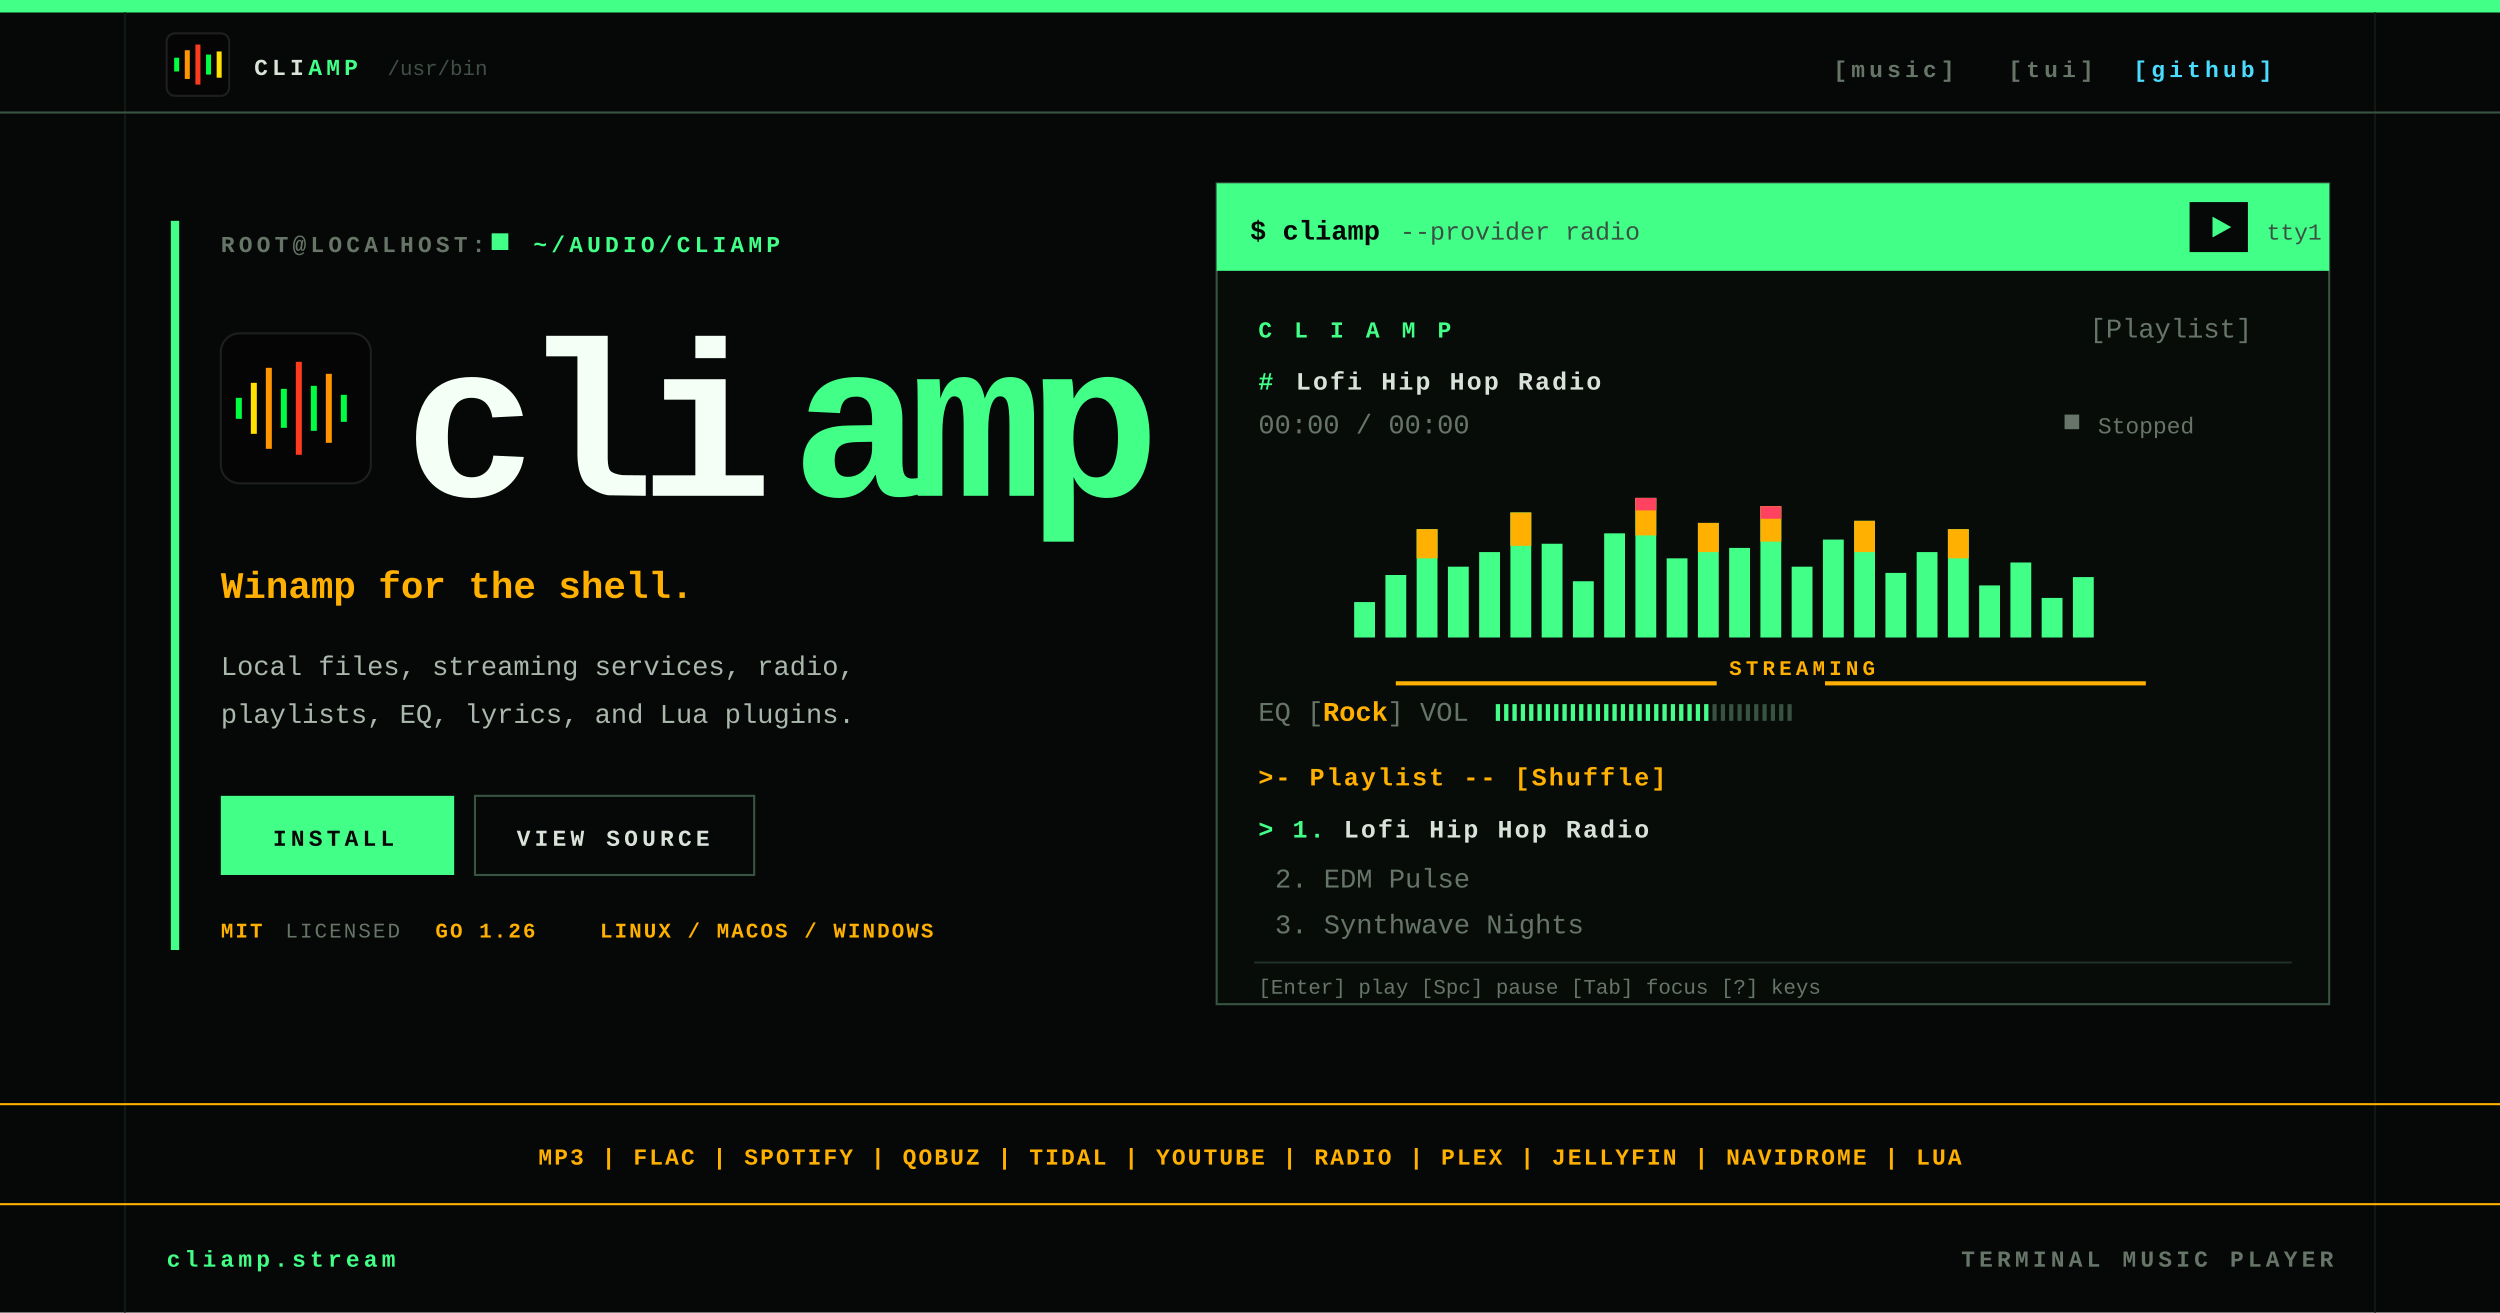
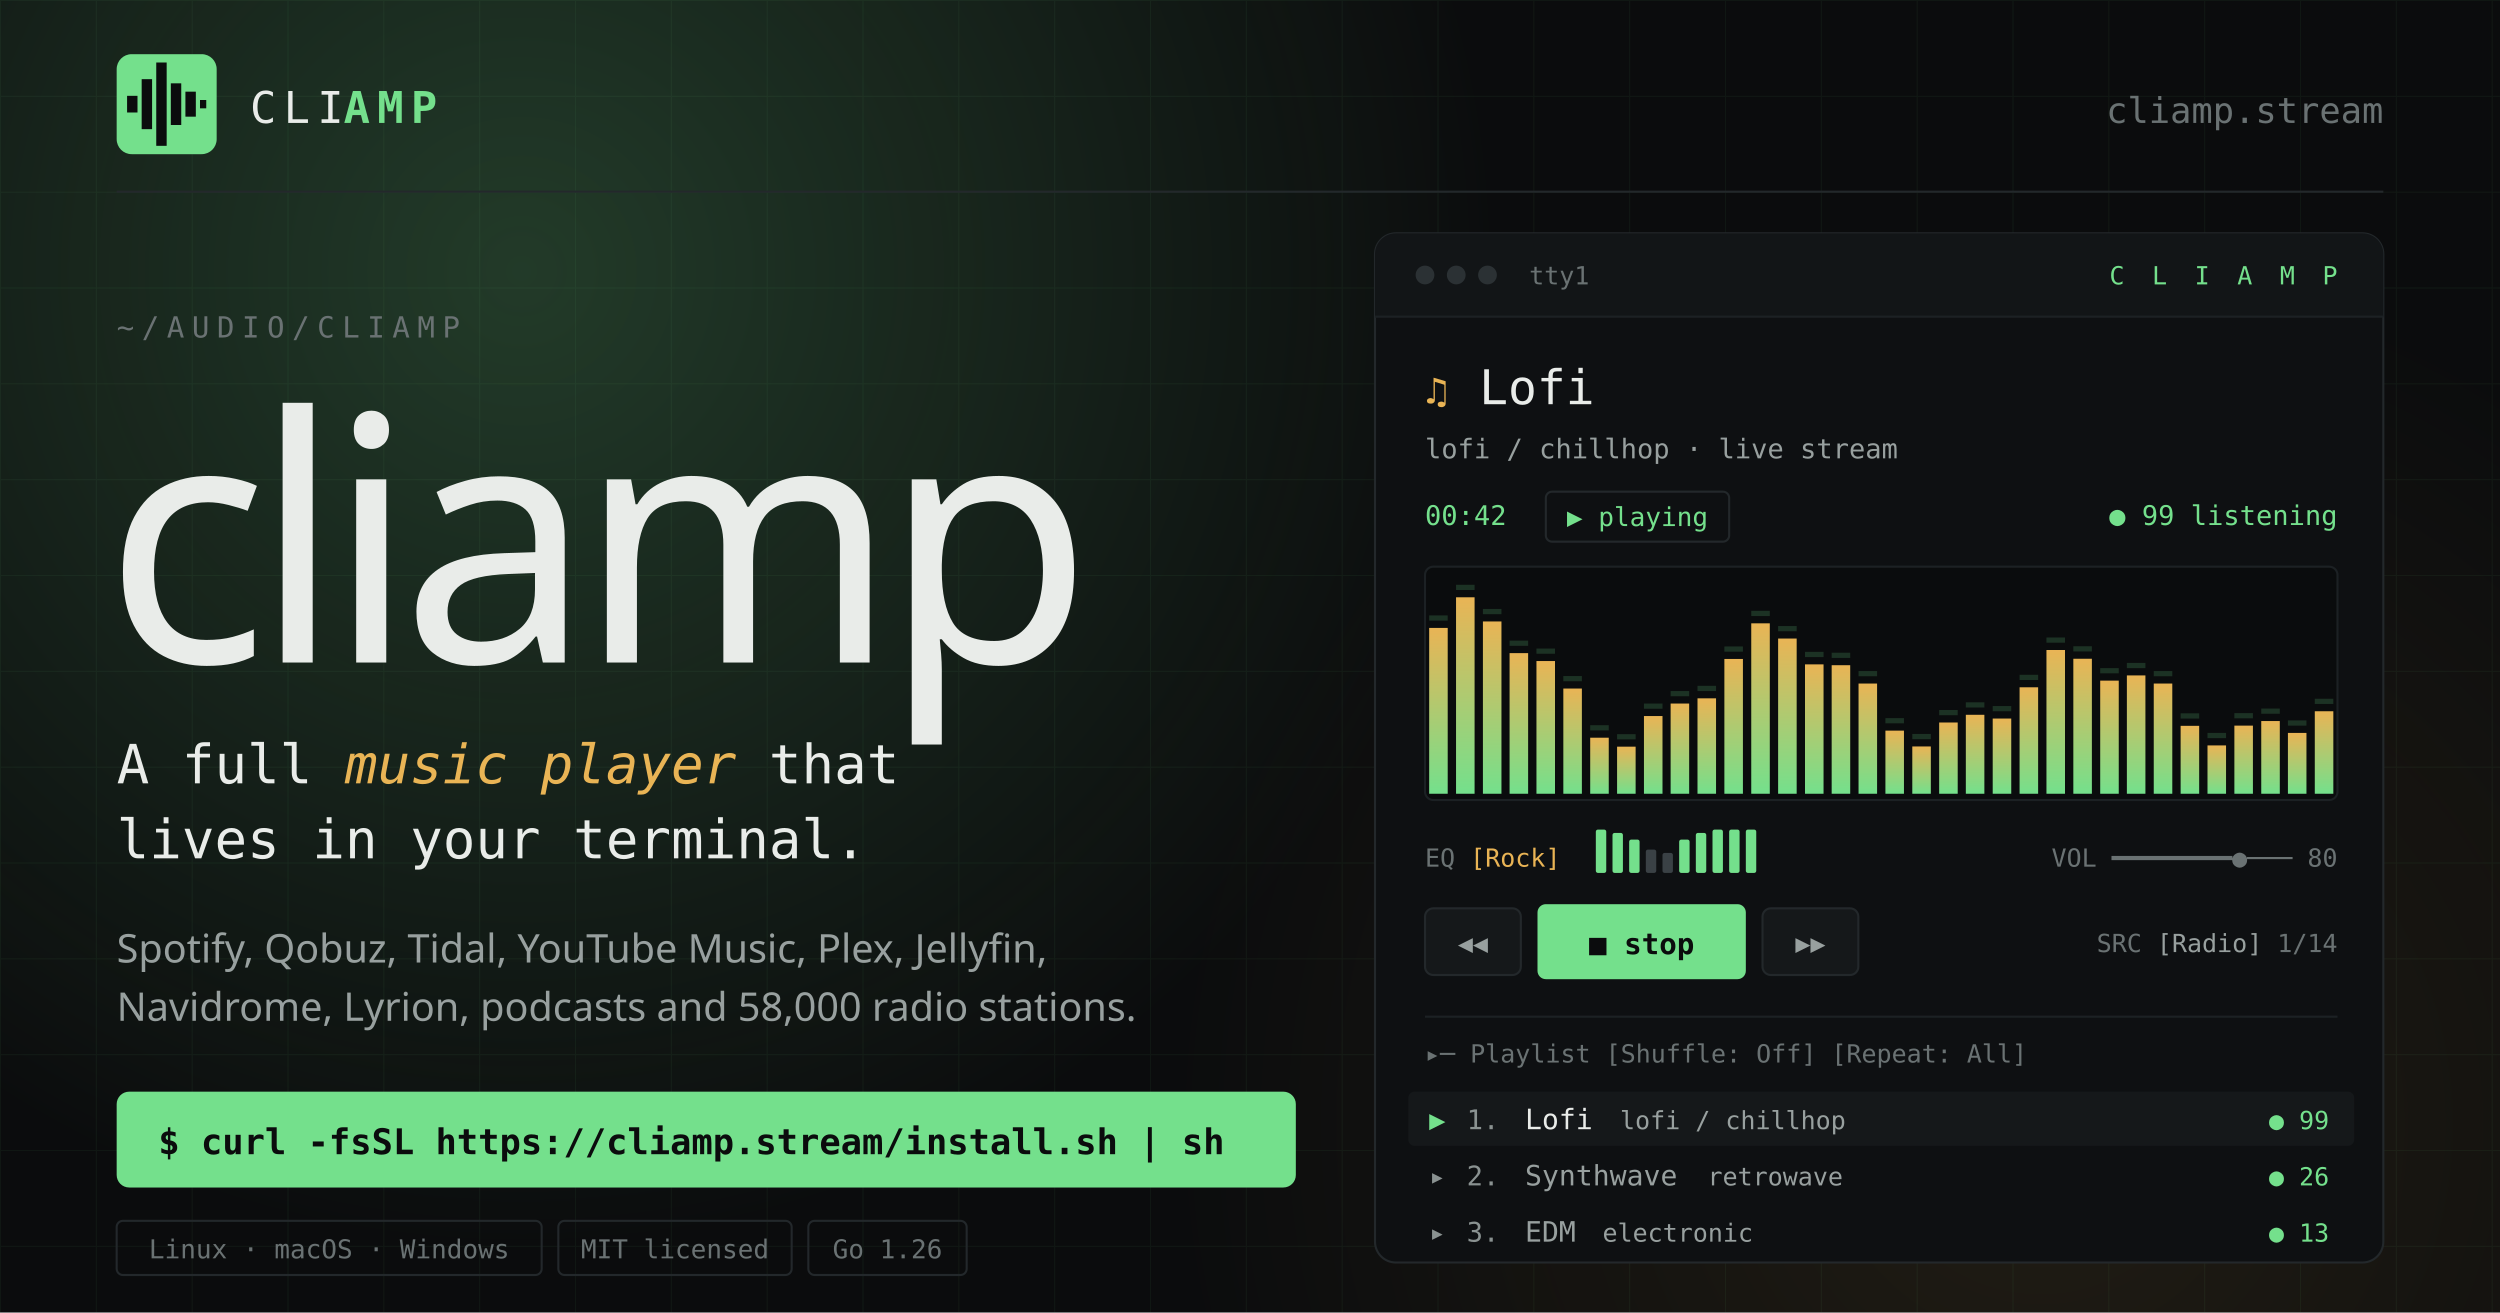
<svg xmlns="http://www.w3.org/2000/svg" width="1200" height="630" viewBox="0 0 1200 630">
-   <style>
-     text { font-family: "SFMono-Regular", "Liberation Mono", Menlo, Consolas, monospace; }
-     .micro { font-size: 11px; font-weight: 700; letter-spacing: 2px; }
-     .small { font-size: 13px; }
-     .label { font-size: 12px; font-weight: 700; letter-spacing: 1px; }
-   </style>
-   <rect width="1200" height="630" fill="#050806" />
-   <rect width="1200" height="6" fill="#42ff88" />
-   <path d="M60 6V630M1140 6V630" stroke="#101812" />
-   <g transform="translate(80 16)">
-     <rect width="30" height="30" rx="4" fill="#050505" stroke="#fff" stroke-opacity=".1" />
-     <rect x="3.6" y="11.7" width="2.4" height="6.6" fill="#00ff41" />
-     <rect x="8.7" y="8.1" width="2.4" height="13.8" fill="#ff9500" />
-     <rect x="13.8" y="5.4" width="2.4" height="19.2" fill="#ff3b1f" />
-     <rect x="18.9" y="10.2" width="2.4" height="9.6" fill="#00ff41" />
-     <rect x="24" y="8.7" width="2.4" height="12.6" fill="#ffe000" />
-     <text x="42" y="20" class="micro" fill="#d9e3da">CLI</text>
-     <text x="68" y="20" class="micro" fill="#42ff88">AMP</text>
-     <text x="106" y="20" font-size="10" fill="#405046">/usr/bin</text>
+   <defs>
+     <pattern id="grid" width="46" height="46" patternUnits="userSpaceOnUse">
+       <path d="M46 0H0V46" fill="none" stroke="#74e08c" stroke-opacity=".055" stroke-width="1" />
+     </pattern>
+     <radialGradient id="glowA" cx="0" cy="0" r="1" gradientUnits="userSpaceOnUse" gradientTransform="translate(250 130) scale(470)">
+       <stop offset="0" stop-color="#74e08c" stop-opacity=".22" />
+       <stop offset="1" stop-color="#74e08c" stop-opacity="0" />
+     </radialGradient>
+     <radialGradient id="glowB" cx="0" cy="0" r="1" gradientUnits="userSpaceOnUse" gradientTransform="translate(980 540) scale(420)">
+       <stop offset="0" stop-color="#e9b455" stop-opacity=".10" />
+       <stop offset="1" stop-color="#e9b455" stop-opacity="0" />
+     </radialGradient>
+     <linearGradient id="bar" x1="0" y1="1" x2="0" y2="0">
+       <stop offset="0" stop-color="#74e08c" />
+       <stop offset="1" stop-color="#e9b455" />
+     </linearGradient>
+     <clipPath id="card">
+       <rect x="660" y="112" width="484" height="494" rx="10" />
+     </clipPath>
+   </defs>
+   <rect width="1200" height="630" fill="#0b0c0d" />
+   <rect width="1200" height="630" fill="url(#glowA)" />
+   <rect width="1200" height="630" fill="url(#glowB)" />
+   <rect width="1200" height="630" fill="url(#grid)" />
+   <g transform="translate(56 26)">
+     <rect width="48" height="48" rx="7.2" fill="#74e08c" />
+     <rect x="5" y="20" width="5" height="8" fill="#0b0c0d" />
+     <rect x="12" y="12" width="5" height="24" fill="#0b0c0d" />
+     <rect x="19" y="4" width="5" height="40" fill="#0b0c0d" />
+     <rect x="26" y="14" width="5" height="20" fill="#0b0c0d" />
+     <rect x="33" y="18" width="5" height="12" fill="#0b0c0d" />
+     <rect x="40" y="22" width="3" height="4" fill="#0b0c0d" />
  </g>
-   <g transform="translate(880 28)" class="micro">
-     <text x="0" y="9" fill="#667568">[music]</text>
-     <text x="84" y="9" fill="#667568">[tui]</text>
-     <text x="144" y="9" fill="#4bdbff">[github]</text>
+   <text x="120" y="59" font-family="'JetBrains Mono', ui-monospace, 'DejaVu Sans Mono', monospace" font-size="21" letter-spacing="3.5" fill="#e9ece9">CLI<tspan fill="#74e08c" font-weight="600">AMP</tspan>
+   </text>
+   <text x="1144" y="59" font-family="'JetBrains Mono', ui-monospace, 'DejaVu Sans Mono', monospace" font-size="17" font-weight="400" fill="#6a7273" text-anchor="end">cliamp.stream</text>
+   <path d="M56 92H1144" stroke="#23282b" stroke-width="1" />
+   <text x="56" y="162" font-family="'JetBrains Mono', ui-monospace, 'DejaVu Sans Mono', monospace" font-size="14" font-weight="400" fill="#6a7273" text-anchor="start" letter-spacing="3.6">~/AUDIO/CLIAMP</text>
+   <text x="50" y="318" font-family="'Space Grotesk', system-ui, sans-serif" font-size="164" font-weight="500" fill="#e9ece9" text-anchor="start" letter-spacing="-7">cliamp</text>
+   <text x="56" y="376" font-family="'JetBrains Mono', ui-monospace, 'DejaVu Sans Mono', monospace" font-size="26" fill="#e9ece9">A full <tspan fill="#e9b455" font-style="italic">music player</tspan> that</text>
+   <text x="56" y="412" font-family="'JetBrains Mono', ui-monospace, 'DejaVu Sans Mono', monospace" font-size="26" font-weight="400" fill="#e9ece9" text-anchor="start">lives in your terminal.</text>
+   <text x="56" y="462" font-family="'Space Grotesk', system-ui, sans-serif" font-size="19" font-weight="400" fill="#98a09f" text-anchor="start">Spotify, Qobuz, Tidal, YouTube Music, Plex, Jellyfin,</text>
+   <text x="56" y="490" font-family="'Space Grotesk', system-ui, sans-serif" font-size="19" font-weight="400" fill="#98a09f" text-anchor="start">Navidrome, Lyrion, podcasts and 58,000 radio stations.</text>
+   <rect x="56" y="524" width="566" height="46" rx="6" fill="#74e08c" />
+   <text x="76" y="554" font-family="'JetBrains Mono', ui-monospace, 'DejaVu Sans Mono', monospace" font-size="17" font-weight="600" fill="#0b0c0d" text-anchor="start">$ curl -fsSL https://cliamp.stream/install.sh | sh</text>
+   <rect x="56" y="586" width="204" height="26" rx="3" fill="none" stroke="#23282b" />
+   <text x="158.0" y="604" font-family="'JetBrains Mono', ui-monospace, 'DejaVu Sans Mono', monospace" font-size="12.5" font-weight="400" fill="#6a7273" text-anchor="middle">Linux · macOS · Windows</text>
+   <rect x="268" y="586" width="112" height="26" rx="3" fill="none" stroke="#23282b" />
+   <text x="324.0" y="604" font-family="'JetBrains Mono', ui-monospace, 'DejaVu Sans Mono', monospace" font-size="12.5" font-weight="400" fill="#6a7273" text-anchor="middle">MIT licensed</text>
+   <rect x="388" y="586" width="76" height="26" rx="3" fill="none" stroke="#23282b" />
+   <text x="426.0" y="604" font-family="'JetBrains Mono', ui-monospace, 'DejaVu Sans Mono', monospace" font-size="12.5" font-weight="400" fill="#6a7273" text-anchor="middle">Go 1.26</text>
+   <rect x="660" y="112" width="484" height="494" rx="10" fill="#0e1012" stroke="#23282b" />
+   <g clip-path="url(#card)">
+     <rect x="660" y="112" width="484" height="40" fill="#121517" />
+     <path d="M660 152H1144" stroke="#1c2124" />
  </g>
-   <path d="M0 54H1200" stroke="#385342" />
-   <g transform="translate(82 106)">
-     <rect width="4" height="350" fill="#42ff88" />
-     <text x="24" y="15" class="micro" fill="#667568">ROOT@LOCALHOST:</text>
-     <rect x="154" y="6" width="8" height="8" fill="#42ff88" />
-     <text x="174" y="15" class="micro" fill="#42ff88">~/AUDIO/CLIAMP</text>
-     <g transform="translate(24 54)">
-       <rect width="72" height="72" rx="9" fill="#050505" stroke="#fff" stroke-opacity=".1" />
-       <rect x="7.2" y="30.96" width="2.88" height="10.08" fill="#00ff41" />
-       <rect x="14.4" y="23.76" width="2.88" height="24.48" fill="#ffe000" />
-       <rect x="21.6" y="16.56" width="2.88" height="38.88" fill="#ff9500" />
-       <rect x="28.8" y="26.64" width="2.88" height="18.72" fill="#00ff41" />
-       <rect x="36" y="13.68" width="2.88" height="44.64" fill="#ff3b1f" />
-       <rect x="43.2" y="25.2" width="2.88" height="21.6" fill="#00ff41" />
-       <rect x="50.4" y="19.44" width="2.88" height="33.12" fill="#ff9500" />
-       <rect x="57.6" y="29.52" width="2.88" height="12.96" fill="#00ff41" />
-     </g>
-     <text x="112" y="132" font-size="106" font-weight="800" letter-spacing="-7" fill="#f4fff5">cli</text>
-     <text x="298" y="132" font-size="106" font-weight="800" letter-spacing="-7" fill="#42ff88">amp</text>
-     <text x="24" y="181" font-size="18" font-weight="700" fill="#ffb000">Winamp for the shell.</text>
-     <text x="24" y="218" class="small" fill="#aab7ac">Local files, streaming services, radio,</text>
-     <text x="24" y="241" class="small" fill="#aab7ac">playlists, EQ, lyrics, and Lua plugins.</text>
-     <rect x="24" y="276" width="112" height="38" fill="#42ff88" />
-     <text x="49" y="300" class="micro" fill="#050806">INSTALL</text>
-     <rect x="146" y="276" width="134" height="38" fill="none" stroke="#385342" />
-     <text x="166" y="300" class="micro" fill="#d9e3da">VIEW SOURCE</text>
-     <text x="24" y="344" font-size="10" font-weight="700" letter-spacing="1" fill="#ffb000">MIT</text>
-     <text x="55" y="344" font-size="10" letter-spacing="1" fill="#667568">LICENSED</text>
-     <text x="127" y="344" font-size="10" font-weight="700" letter-spacing="1" fill="#ffb000">GO 1.26</text>
-     <text x="206" y="344" font-size="10" font-weight="700" letter-spacing="1" fill="#ffb000">LINUX / MACOS / WINDOWS</text>
-   </g>
-   <g transform="translate(584 88)">
-     <rect width="534" height="394" fill="#080c09" stroke="#385342" />
-     <rect width="534" height="42" fill="#42ff88" />
-     <text x="16" y="27" font-size="13" font-weight="700" fill="#050806">$ cliamp</text>
-     <text x="88" y="27" font-size="12" fill="#385342">--provider radio</text>
-     <rect x="467" y="9" width="28" height="24" fill="#050806" />
-     <path d="M478 16L487 21L478 26Z" fill="#42ff88" />
-     <text x="504" y="27" font-size="11" fill="#385342">tty1</text>
-     <text x="20" y="74" class="micro" fill="#42ff88">C L I A M P</text>
-     <text x="419" y="74" class="small" fill="#667568">[Playlist]</text>
-     <text x="20" y="99" class="label" fill="#42ff88">#</text>
-     <text x="38" y="99" class="label" fill="#d9e3da">Lofi Hip Hop Radio</text>
-     <text x="20" y="120" class="small" fill="#667568">00:00 / 00:00</text>
-     <rect x="407" y="111" width="7" height="7" fill="#667568" />
-     <text x="423" y="120" font-size="11" fill="#667568">Stopped</text>
-     <g transform="translate(66 146)">
-       <g fill="#42ff88">
-         <rect x="0" y="55" width="10" height="17" />
-         <rect x="15" y="42" width="10" height="30" />
-         <rect x="30" y="20" width="10" height="52" />
-         <rect x="45" y="38" width="10" height="34" />
-         <rect x="60" y="31" width="10" height="41" />
-         <rect x="75" y="12" width="10" height="60" />
-         <rect x="90" y="27" width="10" height="45" />
-         <rect x="105" y="45" width="10" height="27" />
-         <rect x="120" y="22" width="10" height="50" />
-         <rect x="135" y="5" width="10" height="67" />
-         <rect x="150" y="34" width="10" height="38" />
-         <rect x="165" y="17" width="10" height="55" />
-         <rect x="180" y="29" width="10" height="43" />
-         <rect x="195" y="9" width="10" height="63" />
-         <rect x="210" y="38" width="10" height="34" />
-         <rect x="225" y="25" width="10" height="47" />
-         <rect x="240" y="16" width="10" height="56" />
-         <rect x="255" y="41" width="10" height="31" />
-         <rect x="270" y="31" width="10" height="41" />
-         <rect x="285" y="20" width="10" height="52" />
-         <rect x="300" y="47" width="10" height="25" />
-         <rect x="315" y="36" width="10" height="36" />
-         <rect x="330" y="53" width="10" height="19" />
-         <rect x="345" y="43" width="10" height="29" />
-       </g>
-       <g fill="#ffb000">
-         <rect x="30" y="20" width="10" height="14" />
-         <rect x="75" y="12" width="10" height="16" />
-         <rect x="135" y="5" width="10" height="18" />
-         <rect x="165" y="17" width="10" height="14" />
-         <rect x="195" y="9" width="10" height="17" />
-         <rect x="240" y="16" width="10" height="15" />
-         <rect x="285" y="20" width="10" height="14" />
-       </g>
-       <g fill="#ff4260">
-         <rect x="135" y="5" width="10" height="6" />
-         <rect x="195" y="9" width="10" height="6" />
-       </g>
-     </g>
-     <path d="M86 240H240M292 240H446" stroke="#ffb000" stroke-width="2" />
-     <text x="246" y="236" font-size="10" font-weight="700" letter-spacing="2" fill="#ffb000">STREAMING</text>
-     <text x="20" y="258" class="small" fill="#667568">EQ [</text>
-     <text x="51" y="258" class="small" font-weight="700" fill="#ffb000">Rock</text>
-     <text x="82" y="258" class="small" fill="#667568">]  VOL</text>
-     <path d="M134 254H278" stroke="#385342" stroke-width="8" stroke-dasharray="2 2" />
-     <path d="M134 254H236" stroke="#42ff88" stroke-width="8" stroke-dasharray="2 2" />
-     <text x="20" y="289" class="label" fill="#ffb000">&gt;- Playlist -- [Shuffle]</text>
-     <text x="20" y="314" class="label" fill="#42ff88">&gt; 1.</text>
-     <text x="61" y="314" class="label" fill="#d9e3da">Lofi Hip Hop Radio</text>
-     <text x="28" y="338" class="small" fill="#667568">2. EDM Pulse</text>
-     <text x="28" y="360" class="small" fill="#667568">3. Synthwave Nights</text>
-     <path d="M18 374H516" stroke="#203026" />
-     <text x="20" y="389" font-size="10" fill="#667568">[Enter] play  [Spc] pause  [Tab] focus  [?] keys</text>
-   </g>
-   <g transform="translate(0 530)">
-     <path d="M0 0H1200M0 48H1200" stroke="#ffb000" />
-     <text x="600" y="29" text-anchor="middle" font-size="11" font-weight="700" letter-spacing="1" fill="#ffb000">MP3 | FLAC | SPOTIFY | QOBUZ | TIDAL | YOUTUBE | RADIO | PLEX | JELLYFIN | NAVIDROME | LUA</text>
-   </g>
-   <text x="80" y="608" class="micro" fill="#42ff88">cliamp.stream</text>
-   <text x="1120" y="608" text-anchor="end" class="micro" fill="#667568">TERMINAL MUSIC PLAYER</text>
+   <circle cx="684" cy="132" r="4.5" fill="#2b3134" />
+   <circle cx="699" cy="132" r="4.5" fill="#2b3134" />
+   <circle cx="714" cy="132" r="4.5" fill="#2b3134" />
+   <text x="734" y="136.5" font-family="'JetBrains Mono', ui-monospace, 'DejaVu Sans Mono', monospace" font-size="12" font-weight="400" fill="#6a7273" text-anchor="start">tty1</text>
+   <text x="1122" y="136.5" font-family="'JetBrains Mono', ui-monospace, 'DejaVu Sans Mono', monospace" font-size="12" font-weight="400" fill="#74e08c" text-anchor="end" letter-spacing="3">C L I A M P</text>
+   <text x="684" y="194" font-family="'JetBrains Mono', ui-monospace, 'DejaVu Sans Mono', monospace" font-size="18" font-weight="400" fill="#e9b455" text-anchor="start">♫</text>
+   <text x="710" y="194" font-family="'JetBrains Mono', ui-monospace, 'DejaVu Sans Mono', monospace" font-size="23" font-weight="400" fill="#e9ece9" text-anchor="start">Lofi</text>
+   <text x="684" y="220" font-family="'JetBrains Mono', ui-monospace, 'DejaVu Sans Mono', monospace" font-size="13" font-weight="400" fill="#98a09f" text-anchor="start">lofi / chillhop · live stream</text>
+   <text x="684" y="252" font-family="'JetBrains Mono', ui-monospace, 'DejaVu Sans Mono', monospace" font-size="13" font-weight="400" fill="#74e08c" text-anchor="start">00:42</text>
+   <rect x="742" y="236" width="88" height="24" rx="3" fill="none" stroke="#23282b" />
+   <text x="786" y="252.5" font-family="'JetBrains Mono', ui-monospace, 'DejaVu Sans Mono', monospace" font-size="12.5" font-weight="400" fill="#74e08c" text-anchor="middle">▶ playing</text>
+   <text x="1122" y="252" font-family="'JetBrains Mono', ui-monospace, 'DejaVu Sans Mono', monospace" font-size="13" font-weight="400" fill="#74e08c" text-anchor="end">● 99 listening</text>
+   <rect x="684" y="272" width="438" height="112" rx="4" fill="#0a0c0d" stroke="#1c2124" />
+   <rect x="686.0" y="301.4" width="8.9" height="79.6" fill="url(#bar)" />
+   <rect x="686.0" y="295.4" width="8.9" height="2.5" fill="#74e08c" fill-opacity=".18" />
+   <rect x="698.9" y="286.7" width="8.9" height="94.3" fill="url(#bar)" />
+   <rect x="698.9" y="280.7" width="8.9" height="2.5" fill="#74e08c" fill-opacity=".18" />
+   <rect x="711.8" y="298.3" width="8.9" height="82.7" fill="url(#bar)" />
+   <rect x="711.8" y="292.3" width="8.9" height="2.5" fill="#74e08c" fill-opacity=".18" />
+   <rect x="724.6" y="313.5" width="8.9" height="67.5" fill="url(#bar)" />
+   <rect x="724.6" y="307.5" width="8.9" height="2.5" fill="#74e08c" fill-opacity=".18" />
+   <rect x="737.5" y="317.3" width="8.9" height="63.7" fill="url(#bar)" />
+   <rect x="737.5" y="311.3" width="8.9" height="2.5" fill="#74e08c" fill-opacity=".18" />
+   <rect x="750.4" y="330.5" width="8.9" height="50.5" fill="url(#bar)" />
+   <rect x="750.4" y="324.5" width="8.9" height="2.5" fill="#74e08c" fill-opacity=".18" />
+   <rect x="763.3" y="354.1" width="8.9" height="26.9" fill="url(#bar)" />
+   <rect x="763.3" y="348.1" width="8.9" height="2.5" fill="#74e08c" fill-opacity=".18" />
+   <rect x="776.2" y="358.4" width="8.9" height="22.6" fill="url(#bar)" />
+   <rect x="776.2" y="352.4" width="8.9" height="2.5" fill="#74e08c" fill-opacity=".18" />
+   <rect x="789.1" y="343.7" width="8.9" height="37.3" fill="url(#bar)" />
+   <rect x="789.1" y="337.7" width="8.9" height="2.5" fill="#74e08c" fill-opacity=".18" />
+   <rect x="801.9" y="337.7" width="8.9" height="43.3" fill="url(#bar)" />
+   <rect x="801.9" y="331.7" width="8.9" height="2.5" fill="#74e08c" fill-opacity=".18" />
+   <rect x="814.8" y="335.2" width="8.9" height="45.8" fill="url(#bar)" />
+   <rect x="814.8" y="329.2" width="8.9" height="2.5" fill="#74e08c" fill-opacity=".18" />
+   <rect x="827.7" y="316.3" width="8.9" height="64.7" fill="url(#bar)" />
+   <rect x="827.7" y="310.3" width="8.9" height="2.5" fill="#74e08c" fill-opacity=".18" />
+   <rect x="840.6" y="299.2" width="8.9" height="81.8" fill="url(#bar)" />
+   <rect x="840.6" y="293.2" width="8.9" height="2.5" fill="#74e08c" fill-opacity=".18" />
+   <rect x="853.5" y="306.5" width="8.9" height="74.5" fill="url(#bar)" />
+   <rect x="853.5" y="300.5" width="8.9" height="2.5" fill="#74e08c" fill-opacity=".18" />
+   <rect x="866.4" y="318.9" width="8.9" height="62.1" fill="url(#bar)" />
+   <rect x="866.4" y="312.9" width="8.9" height="2.5" fill="#74e08c" fill-opacity=".18" />
+   <rect x="879.2" y="319.3" width="8.9" height="61.7" fill="url(#bar)" />
+   <rect x="879.2" y="313.3" width="8.9" height="2.5" fill="#74e08c" fill-opacity=".18" />
+   <rect x="892.1" y="328.1" width="8.9" height="52.9" fill="url(#bar)" />
+   <rect x="892.1" y="322.1" width="8.9" height="2.5" fill="#74e08c" fill-opacity=".18" />
+   <rect x="905.0" y="350.7" width="8.9" height="30.3" fill="url(#bar)" />
+   <rect x="905.0" y="344.7" width="8.9" height="2.5" fill="#74e08c" fill-opacity=".18" />
+   <rect x="917.9" y="358.3" width="8.9" height="22.7" fill="url(#bar)" />
+   <rect x="917.9" y="352.3" width="8.9" height="2.5" fill="#74e08c" fill-opacity=".18" />
+   <rect x="930.8" y="346.8" width="8.9" height="34.2" fill="url(#bar)" />
+   <rect x="930.8" y="340.8" width="8.9" height="2.5" fill="#74e08c" fill-opacity=".18" />
+   <rect x="943.6" y="343.1" width="8.9" height="37.9" fill="url(#bar)" />
+   <rect x="943.6" y="337.1" width="8.9" height="2.5" fill="#74e08c" fill-opacity=".18" />
+   <rect x="956.5" y="344.9" width="8.9" height="36.1" fill="url(#bar)" />
+   <rect x="956.5" y="338.9" width="8.9" height="2.5" fill="#74e08c" fill-opacity=".18" />
+   <rect x="969.4" y="329.9" width="8.9" height="51.1" fill="url(#bar)" />
+   <rect x="969.4" y="323.9" width="8.9" height="2.5" fill="#74e08c" fill-opacity=".18" />
+   <rect x="982.3" y="312.0" width="8.9" height="69.0" fill="url(#bar)" />
+   <rect x="982.3" y="306.0" width="8.9" height="2.5" fill="#74e08c" fill-opacity=".18" />
+   <rect x="995.2" y="316.2" width="8.9" height="64.8" fill="url(#bar)" />
+   <rect x="995.2" y="310.2" width="8.9" height="2.5" fill="#74e08c" fill-opacity=".18" />
+   <rect x="1008.1" y="326.7" width="8.9" height="54.3" fill="url(#bar)" />
+   <rect x="1008.1" y="320.7" width="8.9" height="2.5" fill="#74e08c" fill-opacity=".18" />
+   <rect x="1020.9" y="324.2" width="8.9" height="56.8" fill="url(#bar)" />
+   <rect x="1020.9" y="318.2" width="8.9" height="2.5" fill="#74e08c" fill-opacity=".18" />
+   <rect x="1033.8" y="328.1" width="8.9" height="52.9" fill="url(#bar)" />
+   <rect x="1033.8" y="322.1" width="8.9" height="2.5" fill="#74e08c" fill-opacity=".18" />
+   <rect x="1046.7" y="348.4" width="8.9" height="32.6" fill="url(#bar)" />
+   <rect x="1046.7" y="342.4" width="8.9" height="2.5" fill="#74e08c" fill-opacity=".18" />
+   <rect x="1059.6" y="357.8" width="8.9" height="23.2" fill="url(#bar)" />
+   <rect x="1059.6" y="351.8" width="8.9" height="2.5" fill="#74e08c" fill-opacity=".18" />
+   <rect x="1072.5" y="348.3" width="8.9" height="32.7" fill="url(#bar)" />
+   <rect x="1072.5" y="342.3" width="8.9" height="2.5" fill="#74e08c" fill-opacity=".18" />
+   <rect x="1085.4" y="346.1" width="8.9" height="34.9" fill="url(#bar)" />
+   <rect x="1085.4" y="340.1" width="8.9" height="2.5" fill="#74e08c" fill-opacity=".18" />
+   <rect x="1098.2" y="351.8" width="8.9" height="29.2" fill="url(#bar)" />
+   <rect x="1098.2" y="345.8" width="8.9" height="2.5" fill="#74e08c" fill-opacity=".18" />
+   <rect x="1111.1" y="341.4" width="8.9" height="39.6" fill="url(#bar)" />
+   <rect x="1111.1" y="335.4" width="8.9" height="2.5" fill="#74e08c" fill-opacity=".18" />
+   <text x="684" y="416" font-family="'JetBrains Mono', ui-monospace, 'DejaVu Sans Mono', monospace" font-size="12" fill="#6a7273">EQ <tspan fill="#e9b455">[Rock]</tspan>
+   </text>
+   <rect x="766" y="398.2" width="5" height="20.8" rx="1" fill="#74e08c" />
+   <rect x="774" y="399.8" width="5" height="19.2" rx="1" fill="#74e08c" />
+   <rect x="782" y="403.0" width="5" height="16.0" rx="1" fill="#74e08c" />
+   <rect x="790" y="407.8" width="5" height="11.2" rx="1" fill="#3a4145" />
+   <rect x="798" y="409.4" width="5" height="9.6" rx="1" fill="#3a4145" />
+   <rect x="806" y="403.0" width="5" height="16.0" rx="1" fill="#74e08c" />
+   <rect x="814" y="399.8" width="5" height="19.2" rx="1" fill="#74e08c" />
+   <rect x="822" y="398.2" width="5" height="20.8" rx="1" fill="#74e08c" />
+   <rect x="830" y="398.2" width="5" height="20.8" rx="1" fill="#74e08c" />
+   <rect x="838" y="398.2" width="5" height="20.8" rx="1" fill="#74e08c" />
+   <text x="1122" y="416" font-family="'JetBrains Mono', ui-monospace, 'DejaVu Sans Mono', monospace" font-size="12" font-weight="400" fill="#6a7273" text-anchor="end">VOL ━━━━━━━━●───  80</text>
+   <rect x="684" y="436" width="46" height="32" rx="4" fill="#15181a" stroke="#23282b" />
+   <text x="707" y="457" font-family="'JetBrains Mono', ui-monospace, 'DejaVu Sans Mono', monospace" font-size="12" font-weight="400" fill="#98a09f" text-anchor="middle">◀◀</text>
+   <rect x="738" y="434" width="100" height="36" rx="4" fill="#74e08c" />
+   <text x="788" y="458" font-family="'JetBrains Mono', ui-monospace, 'DejaVu Sans Mono', monospace" font-size="14" font-weight="600" fill="#0b0c0d" text-anchor="middle">■ stop</text>
+   <rect x="846" y="436" width="46" height="32" rx="4" fill="#15181a" stroke="#23282b" />
+   <text x="869" y="457" font-family="'JetBrains Mono', ui-monospace, 'DejaVu Sans Mono', monospace" font-size="12" font-weight="400" fill="#98a09f" text-anchor="middle">▶▶</text>
+   <text x="1122" y="457" font-family="'JetBrains Mono', ui-monospace, 'DejaVu Sans Mono', monospace" font-size="12" fill="#6a7273" text-anchor="end">SRC <tspan fill="#98a09f">[Radio]</tspan> 1/14</text>
+   <path d="M684 488H1122" stroke="#1c2124" />
+   <text x="684" y="510" font-family="'JetBrains Mono', ui-monospace, 'DejaVu Sans Mono', monospace" font-size="12" font-weight="400" fill="#6a7273" text-anchor="start">▸─ Playlist   [Shuffle: Off]   [Repeat: All]</text>
+   <rect x="676" y="524" width="454" height="26" rx="3" fill="#15181a" />
+   <text x="686" y="542" font-family="'JetBrains Mono', ui-monospace, 'DejaVu Sans Mono', monospace" font-size="13" font-weight="400" fill="#74e08c" text-anchor="start">▶</text>
+   <text x="704" y="542" font-family="'JetBrains Mono', ui-monospace, 'DejaVu Sans Mono', monospace" font-size="13" font-weight="400" fill="#8a9291" text-anchor="start">1.</text>
+   <text x="732" y="542" font-family="'JetBrains Mono', ui-monospace, 'DejaVu Sans Mono', monospace" font-size="13.5" font-weight="400" fill="#e9ece9" text-anchor="start">Lofi</text>
+   <text x="777.6" y="542" font-family="'JetBrains Mono', ui-monospace, 'DejaVu Sans Mono', monospace" font-size="12" font-weight="400" fill="#98a09f" text-anchor="start">lofi / chillhop</text>
+   <text x="1118" y="542" font-family="'JetBrains Mono', ui-monospace, 'DejaVu Sans Mono', monospace" font-size="12" font-weight="400" fill="#74e08c" text-anchor="end">● 99</text>
+   <text x="686" y="569" font-family="'JetBrains Mono', ui-monospace, 'DejaVu Sans Mono', monospace" font-size="13" font-weight="400" fill="#8a9291" text-anchor="start">▸</text>
+   <text x="704" y="569" font-family="'JetBrains Mono', ui-monospace, 'DejaVu Sans Mono', monospace" font-size="13" font-weight="400" fill="#8a9291" text-anchor="start">2.</text>
+   <text x="732" y="569" font-family="'JetBrains Mono', ui-monospace, 'DejaVu Sans Mono', monospace" font-size="13.5" font-weight="400" fill="#98a09f" text-anchor="start">Synthwave</text>
+   <text x="819.6" y="569" font-family="'JetBrains Mono', ui-monospace, 'DejaVu Sans Mono', monospace" font-size="12" font-weight="400" fill="#98a09f" text-anchor="start">retrowave</text>
+   <text x="1118" y="569" font-family="'JetBrains Mono', ui-monospace, 'DejaVu Sans Mono', monospace" font-size="12" font-weight="400" fill="#74e08c" text-anchor="end">● 26</text>
+   <text x="686" y="596" font-family="'JetBrains Mono', ui-monospace, 'DejaVu Sans Mono', monospace" font-size="13" font-weight="400" fill="#8a9291" text-anchor="start">▸</text>
+   <text x="704" y="596" font-family="'JetBrains Mono', ui-monospace, 'DejaVu Sans Mono', monospace" font-size="13" font-weight="400" fill="#8a9291" text-anchor="start">3.</text>
+   <text x="732" y="596" font-family="'JetBrains Mono', ui-monospace, 'DejaVu Sans Mono', monospace" font-size="13.5" font-weight="400" fill="#98a09f" text-anchor="start">EDM</text>
+   <text x="769.2" y="596" font-family="'JetBrains Mono', ui-monospace, 'DejaVu Sans Mono', monospace" font-size="12" font-weight="400" fill="#98a09f" text-anchor="start">electronic</text>
+   <text x="1118" y="596" font-family="'JetBrains Mono', ui-monospace, 'DejaVu Sans Mono', monospace" font-size="12" font-weight="400" fill="#74e08c" text-anchor="end">● 13</text>
</svg>
